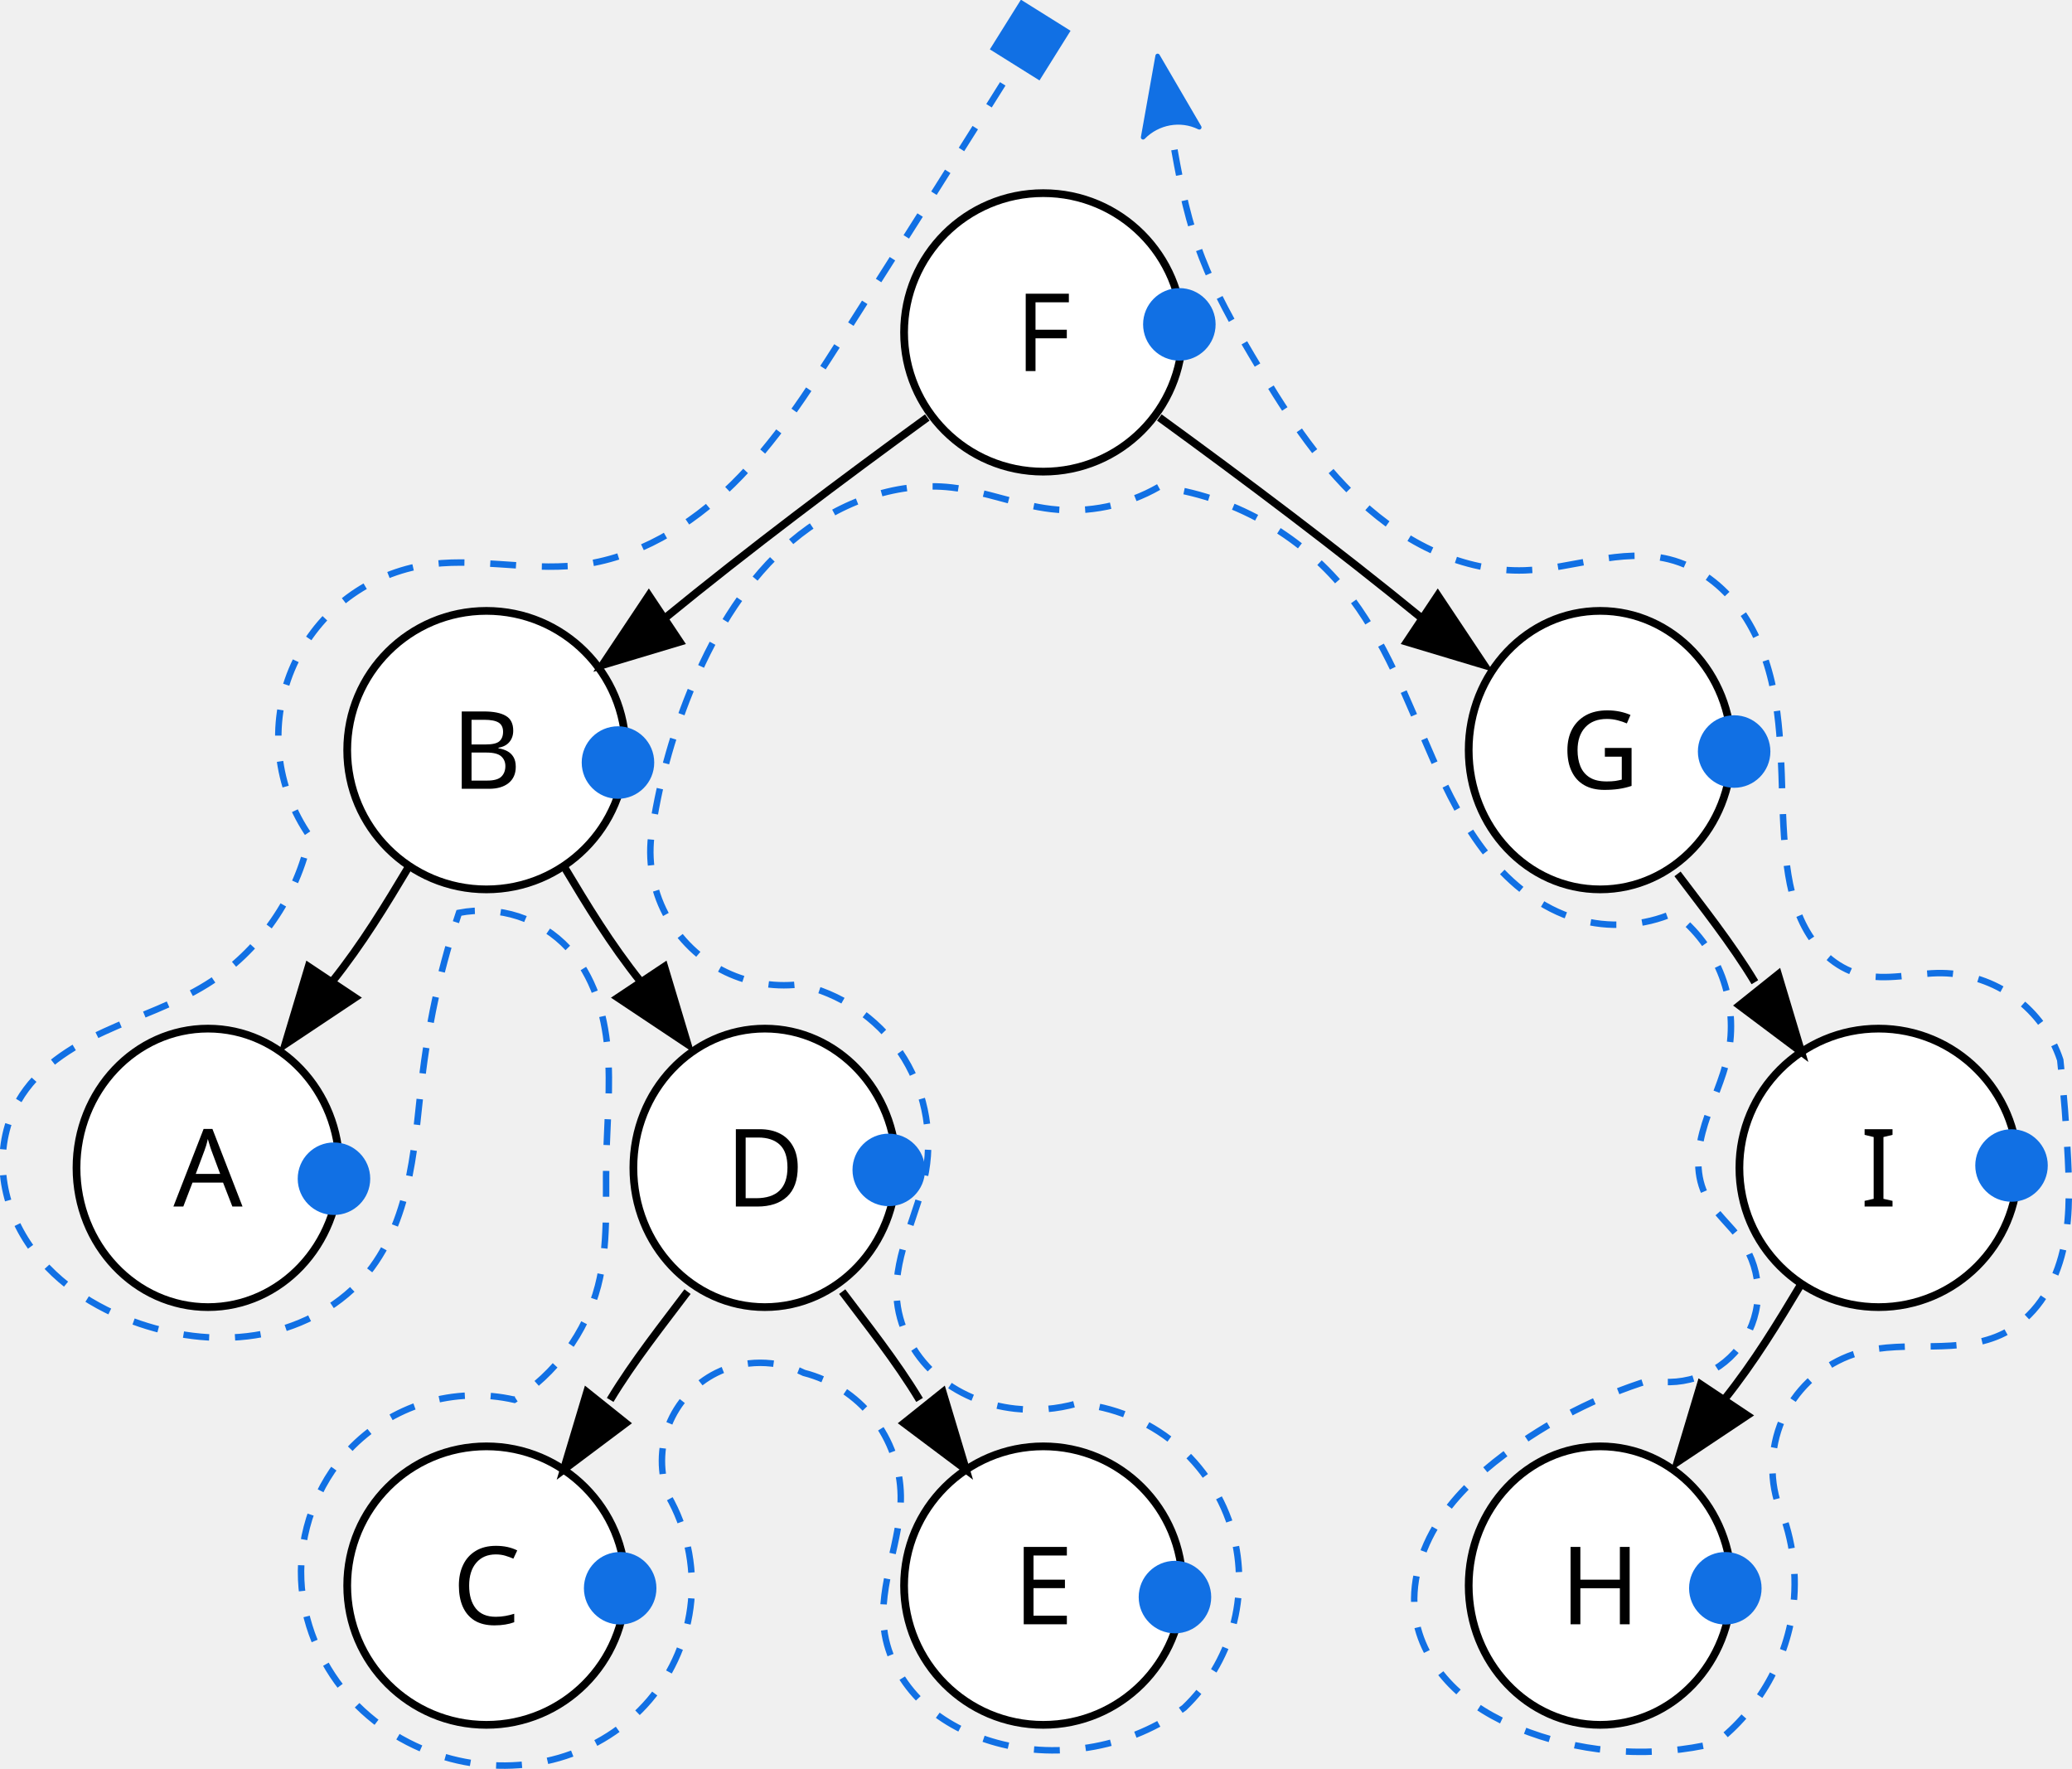
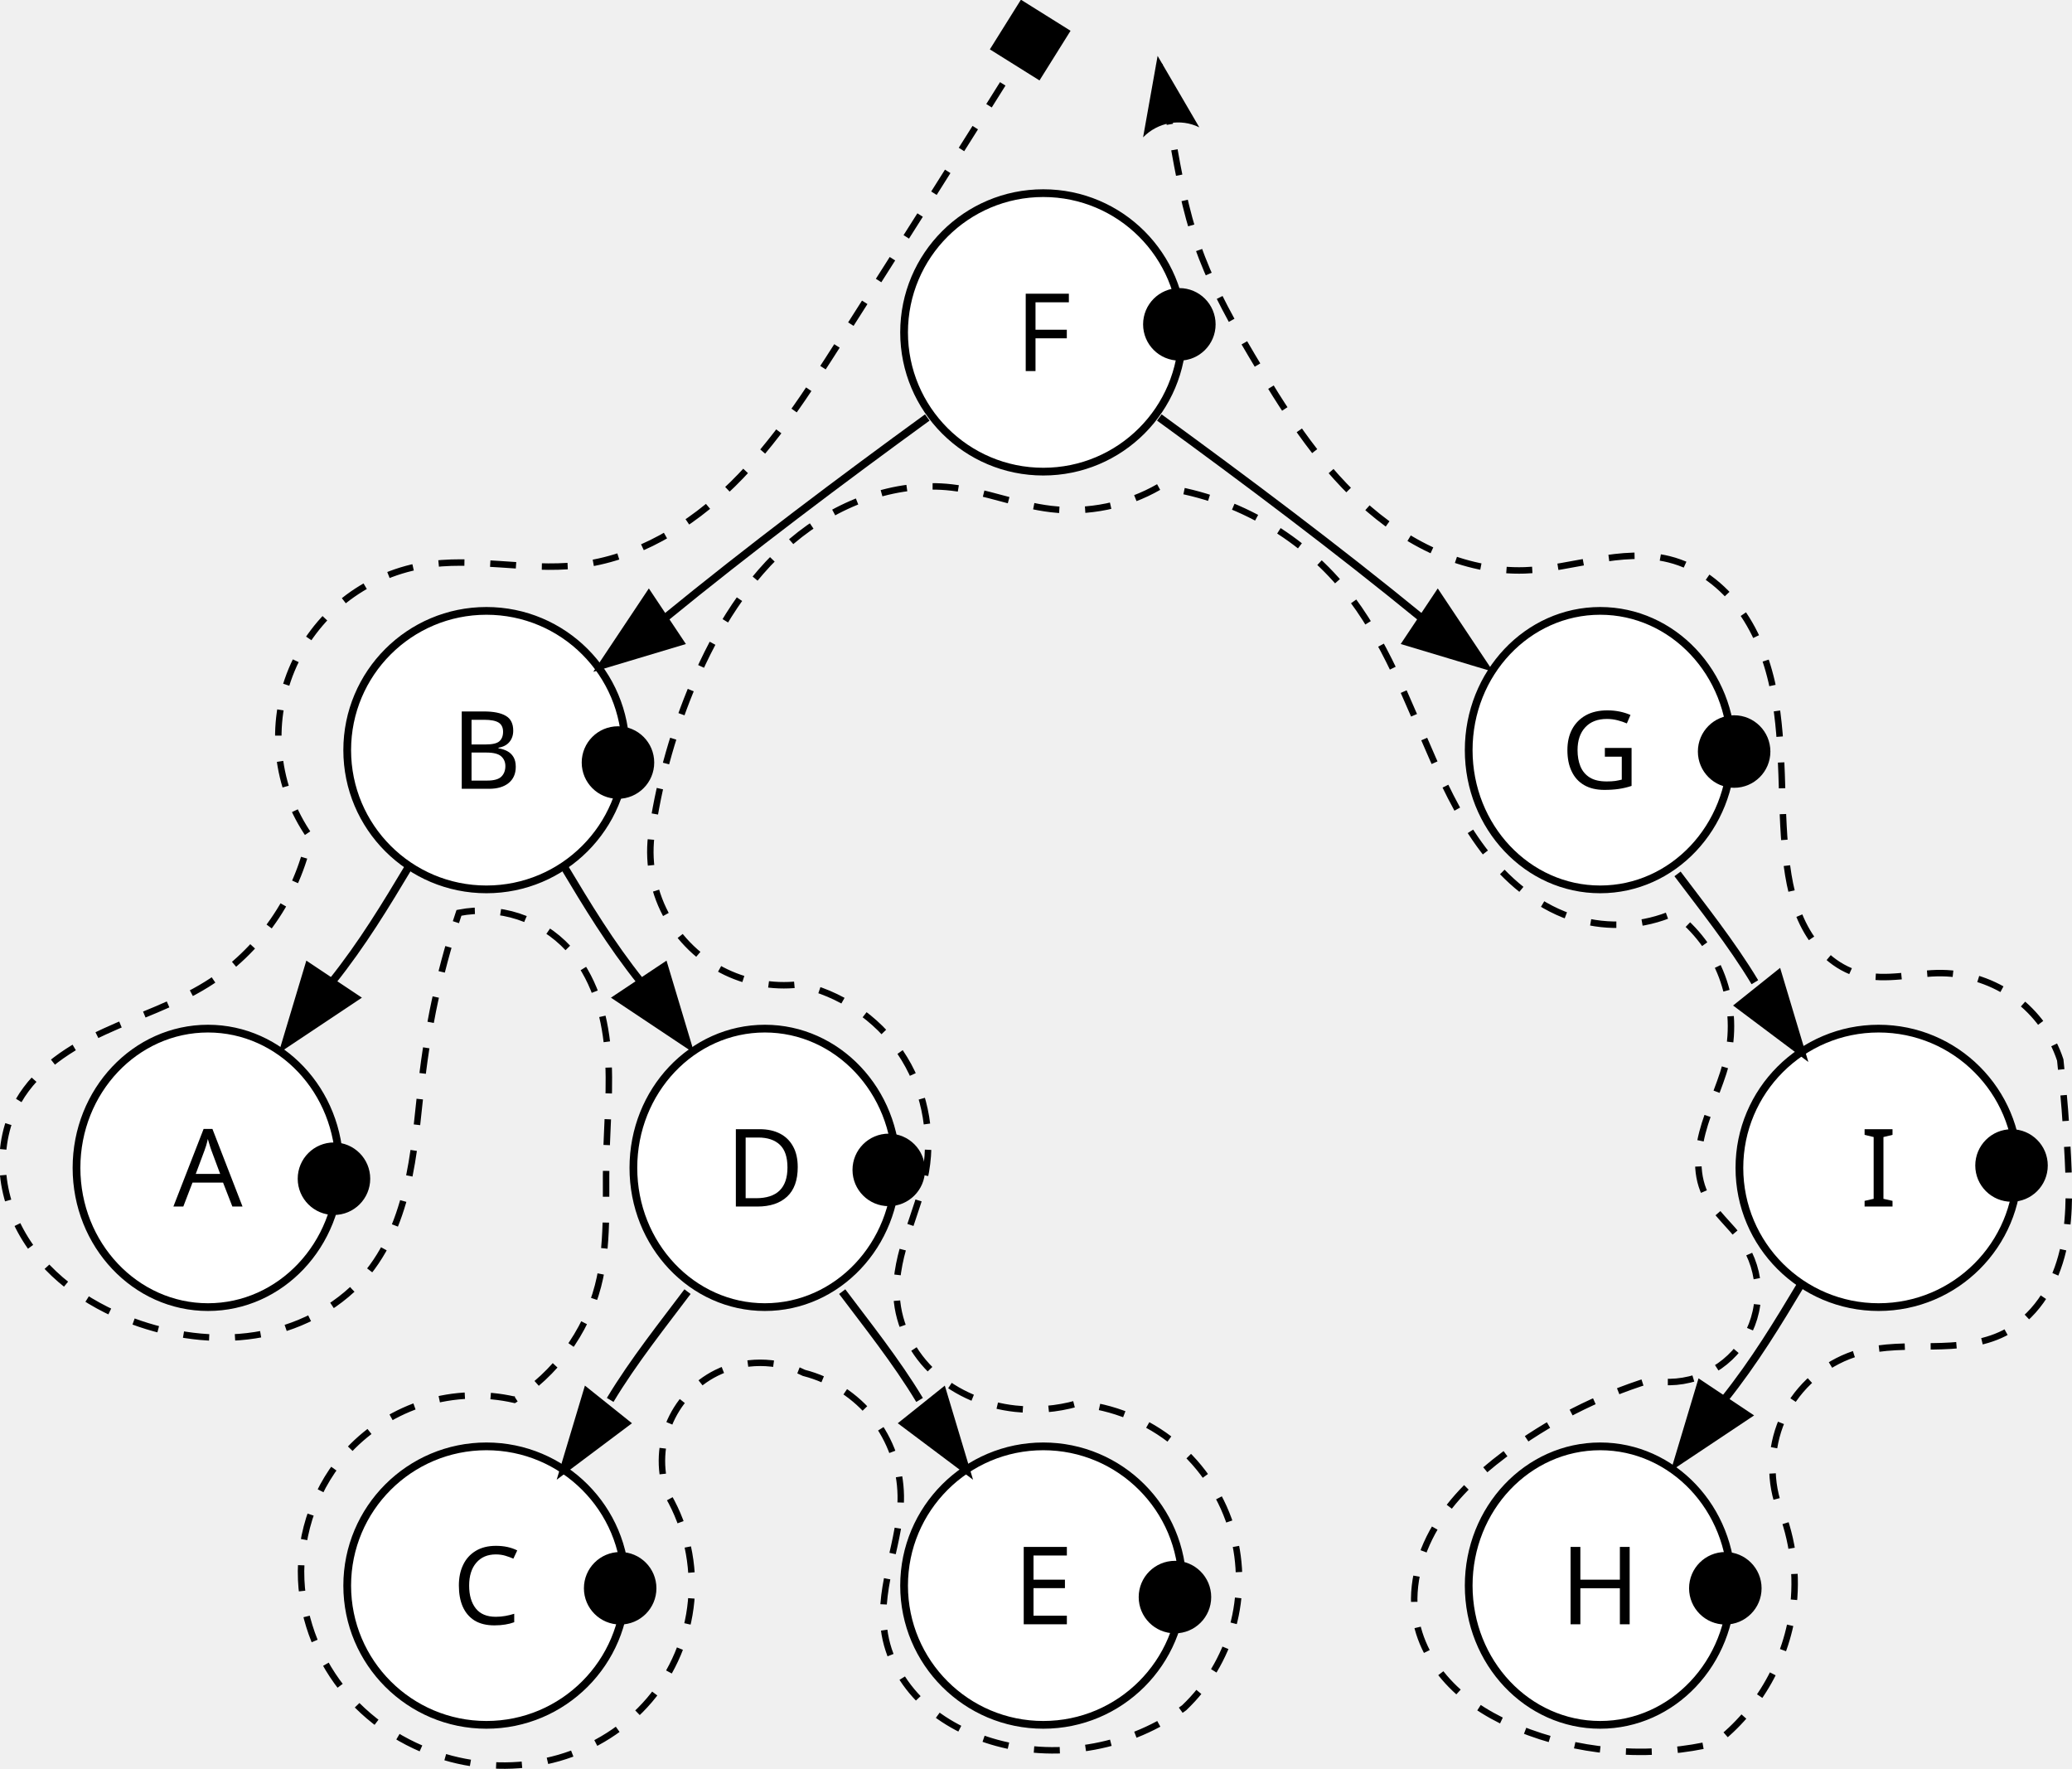
<svg xmlns="http://www.w3.org/2000/svg" width="265.906" height="226.944" id="svg3953" version="1.1">
  <defs id="defs3955">
    <marker orient="auto" refY="0" refX="0" id="SquareL" style="overflow:visible">
-       <path id="path4940" d="M -5,-5 -5,5 5,5 5,-5 -5,-5 z" style="fill-rule:evenodd;fill:#1170e4;stroke:#1170e4;stroke-width:1pt;marker-start:none" transform="scale(0.8,0.8)" />
+       <path id="path4940" d="M -5,-5 -5,5 5,5 5,-5 -5,-5 z" style="fill-rule:evenodd;stroke:#000000;stroke-width:1pt;marker-start:none" transform="scale(0.8,0.8)" />
    </marker>
    <marker style="overflow:visible" id="DistanceStart" refX="0" refY="0" orient="auto">
      <g id="g2300">
-         <path style="fill:#1170e4;stroke:#1170e4;stroke-width:1.15;stroke-linecap:square" d="M 0,0 2,0" id="path2306" />
-         <path style="fill:#1170e4;fill-rule:evenodd;stroke:#1170e4" d="M 0,0 13,4 9,0 13,-4 0,0 z" id="path2302" />
-         <path style="fill:#1170e4;stroke:#1170e4;stroke-width:1;stroke-linecap:square" d="M 0,-4 0,40" id="path2304" />
+         <path style="fill:none;stroke:#ffffff;stroke-width:1.15;stroke-linecap:square" d="M 0,0 2,0" id="path2306" />
+         <path style="fill:#000000;fill-rule:evenodd;stroke:none" d="M 0,0 13,4 9,0 13,-4 0,0 z" id="path2302" />
+         <path style="fill:none;stroke:#000000;stroke-width:1;stroke-linecap:square" d="M 0,-4 0,40" id="path2304" />
      </g>
    </marker>
    <marker orient="auto" refY="0" refX="0" id="DotL" style="overflow:visible">
-       <path id="path4931" d="m -2.5,-1 c 0,2.76 -2.24,5 -5,5 -2.76,0 -5,-2.24 -5,-5 0,-2.76 2.24,-5 5,-5 2.76,0 5,2.24 5,5 z" style="fill:#1170e4;fill-rule:evenodd;stroke:#1170e4;stroke-width:1pt;marker-start:none;marker-end:none" transform="matrix(0.8,0,0,0.8,5.92,0.8)" />
+       <path id="path4931" d="m -2.5,-1 c 0,2.76 -2.24,5 -5,5 -2.76,0 -5,-2.24 -5,-5 0,-2.76 2.24,-5 5,-5 2.76,0 5,2.24 5,5 z" style="fill-rule:evenodd;stroke:#000000;stroke-width:1pt;marker-start:none;marker-end:none" transform="matrix(0.8,0,0,0.8,5.92,0.8)" />
    </marker>
    <marker orient="auto" refY="0" refX="0" id="Arrow2Lend" style="overflow:visible">
-       <path id="path4890" style="font-size:12px;fill-rule:evenodd;fill:#1170e4;stroke:#1170e4;stroke-width:0.625;stroke-linejoin:round" d="M 8.719,4.034 -2.207,0.016 8.719,-4.002 c -1.745,2.372 -1.735,5.617 -6e-7,8.035 z" transform="matrix(-1.1,0,0,-1.1,-1.1,0)" />
+       <path id="path4890" style="font-size:12px;fill-rule:evenodd;stroke-width:0.625;stroke-linejoin:round" d="M 8.719,4.034 -2.207,0.016 8.719,-4.002 c -1.745,2.372 -1.735,5.617 -6e-7,8.035 z" transform="matrix(-1.1,0,0,-1.1,-1.1,0)" />
    </marker>
    <marker orient="auto" refY="0" refX="0" id="Arrow1Lstart" style="overflow:visible">
-       <path id="path4869" d="M 0,0 5,-5 -12.5,0 5,5 0,0 z" style="fill:#1170e4;fill-rule:evenodd;stroke:#1170e4;stroke-width:1pt;marker-start:none" transform="matrix(0.8,0,0,0.8,10,0)" />
+       <path id="path4869" d="M 0,0 5,-5 -12.5,0 5,5 0,0 z" style="fill-rule:evenodd;stroke:#000000;stroke-width:1pt;marker-start:none" transform="matrix(0.8,0,0,0.8,10,0)" />
    </marker>
  </defs>
  <g id="layer1" transform="translate(-275.6562,-78.77478)">
    <g transform="matrix(0.9925764,0,0,0.9925764,278.5265,98.59406)" id="graph0" class="graph" style="font-size:14px;font-family:Times-Roman">
      <g id="node1" class="node">
        <ellipse d="m 78,185 c 0,9.941 -8.059,18 -18,18 -9.941,0 -18,-8.059 -18,-18 0,-9.941 8.059,-18 18,-18 9.941,0 18,8.059 18,18 z" cx="60" cy="185" rx="18" ry="18" style="fill:#ffffff;stroke:#000000" id="ellipse10" />
        <text style="text-anchor:middle" x="60" y="190" id="text12">C</text>
      </g>
      <g id="node2" class="node">
        <ellipse d="m 150,185 c 0,9.941 -8.059,18 -18,18 -9.941,0 -18,-8.059 -18,-18 0,-9.941 8.059,-18 18,-18 9.941,0 18,8.059 18,18 z" cx="132" cy="185" rx="18" ry="18" style="fill:#ffffff;stroke:#000000" id="ellipse17" />
        <text style="text-anchor:middle" x="132" y="190" id="text19">E</text>
      </g>
      <g id="node3" class="node">
        <ellipse d="m 221,185 c 0,9.941 -7.611,18 -17,18 -9.389,0 -17,-8.059 -17,-18 0,-9.941 7.611,-18 17,-18 9.389,0 17,8.059 17,18 z" cx="204" cy="185" rx="17" ry="18" style="fill:#ffffff;stroke:#000000" id="ellipse24" />
        <text style="text-anchor:middle" x="204" y="190" id="text26">H</text>
      </g>
      <g id="node4" class="node">
        <ellipse d="m 41,131 c 0,9.941 -7.611,18 -17,18 -9.389,0 -17,-8.059 -17,-18 0,-9.941 7.611,-18 17,-18 9.389,0 17,8.059 17,18 z" cx="24" cy="131" rx="17" ry="18" style="fill:#ffffff;stroke:#000000" id="ellipse31" />
        <text style="text-anchor:middle" x="24" y="136" id="text33">A</text>
      </g>
      <g id="node5" class="node">
        <ellipse d="m 113,131 c 0,9.941 -7.611,18 -17,18 -9.389,0 -17,-8.059 -17,-18 0,-9.941 7.611,-18 17,-18 9.389,0 17,8.059 17,18 z" cx="96" cy="131" rx="17" ry="18" style="fill:#ffffff;stroke:#000000" id="ellipse38" />
        <text style="text-anchor:middle" x="96" y="136" id="text40">D</text>
      </g>
      <g id="edge6" class="edge">
        <path style="fill:none;stroke:#000000" d="m 86,147 c -3,4 -7,9 -10,14" id="path45" />
        <polygon style="fill:#000000;stroke:#000000" points="78,164 70,170 73,160 78,164 " id="polygon47" />
      </g>
      <g id="edge8" class="edge">
        <path style="fill:none;stroke:#000000" d="m 106,147 c 3,4 7,9 10,14" id="path52" />
        <polygon style="fill:#000000;stroke:#000000" points="119,160 122,170 114,164 119,160 " id="polygon54" />
      </g>
      <g id="node6" class="node">
        <ellipse d="m 258,131 c 0,9.941 -8.059,18 -18,18 -9.941,0 -18,-8.059 -18,-18 0,-9.941 8.059,-18 18,-18 9.941,0 18,8.059 18,18 z" cx="240" cy="131" rx="18" ry="18" style="fill:#ffffff;stroke:#000000" id="ellipse59" />
        <text style="text-anchor:middle" x="240" y="136" id="text61">I</text>
      </g>
      <g id="edge12" class="edge">
        <path style="fill:none;stroke:#000000" d="m 230,146 c -3,5 -6,10 -10,15" id="path66" />
        <polygon style="fill:#000000;stroke:#000000" points="223,163 214,169 217,159 223,163 " id="polygon68" />
      </g>
      <g id="node7" class="node">
        <ellipse d="m 78,77 c 0,9.941 -8.059,18 -18,18 -9.941,0 -18,-8.059 -18,-18 0,-9.941 8.059,-18 18,-18 9.941,0 18,8.059 18,18 z" cx="60" cy="77" rx="18" ry="18" style="fill:#ffffff;stroke:#000000" id="ellipse73" />
        <text style="text-anchor:middle" x="60" y="82" id="text75">B</text>
      </g>
      <g id="edge3" class="edge">
        <path style="fill:none;stroke:#000000" d="m 50,92 c -3,5 -6,10 -10,15" id="path80" />
        <polygon style="fill:#000000;stroke:#000000" points="43,109 34,115 37,105 43,109 " id="polygon82" />
      </g>
      <g id="edge5" class="edge">
        <path style="fill:none;stroke:#000000" d="m 70,92 c 3,5 6,10 10,15" id="path87" />
        <polygon style="fill:#000000;stroke:#000000" points="83,105 86,115 77,109 83,105 " id="polygon89" />
      </g>
      <g id="node8" class="node">
        <ellipse d="m 221,77 c 0,9.941 -7.611,18 -17,18 -9.389,0 -17,-8.059 -17,-18 0,-9.941 7.611,-18 17,-18 9.389,0 17,8.059 17,18 z" cx="204" cy="77" rx="17" ry="18" style="fill:#ffffff;stroke:#000000" id="ellipse94" />
        <text style="text-anchor:middle" x="204" y="82" id="text96">G</text>
      </g>
      <g id="edge11" class="edge">
        <path style="fill:none;stroke:#000000" d="m 214,93 c 3,4 7,9 10,14" id="path101" />
        <polygon style="fill:#000000;stroke:#000000" points="227,106 230,116 222,110 227,106 " id="polygon103" />
      </g>
      <g id="node9" class="node">
        <ellipse d="m 150,23 c 0,9.941 -8.059,18 -18,18 -9.941,0 -18,-8.059 -18,-18 0,-9.941 8.059,-18 18,-18 9.941,0 18,8.059 18,18 z" cx="132" cy="23" rx="18" ry="18" style="fill:#ffffff;stroke:#000000" id="ellipse108" />
        <text style="text-anchor:middle" x="132" y="28" id="text110">F</text>
      </g>
      <g id="edge2" class="edge">
        <path style="fill:none;stroke:#000000" d="M 117,34 C 106,42 94,51 83,60" id="path115" />
        <polygon style="fill:#000000;stroke:#000000" points="85,63 75,66 81,57 85,63 " id="polygon117" />
      </g>
      <g id="edge10" class="edge">
        <path style="fill:none;stroke:#000000" d="m 147,34 c 11,8 23,17 34,26" id="path122" />
        <polygon style="fill:#000000;stroke:#000000" points="183,57 189,66 179,63 183,57 " id="polygon124" />
      </g>
    </g>
-     <path style="fill:none;stroke:#1170e4;stroke-width:0.829;stroke-linecap:butt;stroke-linejoin:miter;stroke-miterlimit:4;stroke-opacity:1;stroke-dasharray:3.316, 3.316;stroke-dashoffset:0;marker-start:url(#SquareL);marker-end:url(#Arrow2Lend)" d="m 407.866,83.916 c -8.092,12.934 -16.242,25.833 -24.448,38.695 -4.109,6.44 -8.28,12.931 -13.725,18.289 -5.443,5.357 -12.351,9.564 -19.942,10.402 -3.305,0.365 -6.644,0.089 -9.961,-0.136 -1e-5,0 -3e-5,0 -4e-5,0 -3.308,-0.224 -6.652,-0.399 -9.919,0.164 -3.679,0.634 -7.192,2.211 -10.111,4.539 -10e-6,1e-5 -2e-5,2e-5 -3e-5,2e-5 -2.919,2.328 -5.238,5.402 -6.674,8.848 -1.436,3.446 -1.988,7.257 -1.587,10.969 0.401,3.712 1.754,7.317 3.893,10.377 -1.573,7.776 -6.477,14.833 -13.215,19.02 -4.086,2.539 -8.721,4.026 -13.09,6.04 -2e-5,0 -3e-5,1e-5 -4e-5,2e-5 -4.367,2.014 -8.657,4.739 -11.057,8.906 -10e-6,1e-5 -10e-6,2e-5 -2e-5,3e-5 -1.55,2.691 -2.21,5.863 -2.007,8.961 0.203,3.099 1.253,6.121 2.893,8.758 3.278,5.274 8.796,8.884 14.679,10.871 10e-6,0 2e-5,1e-5 4e-5,1e-5 5.052,1.706 10.531,2.322 15.766,1.306 1e-5,-1e-5 2e-5,-1e-5 3e-5,-1e-5 5.233,-1.015 10.204,-3.732 13.537,-7.892 2.833,-3.536 4.392,-7.94 5.289,-12.381 0,-1e-5 10e-6,-3e-5 10e-6,-4e-5 0.898,-4.441 1.181,-8.98 1.751,-13.475 0.873,-6.888 2.422,-13.69 4.618,-20.276 2.522,-0.496 5.171,-0.336 7.615,0.46 2.444,0.796 4.679,2.227 6.425,4.113 2e-5,1e-5 3e-5,3e-5 5e-5,5e-5 3.211,3.469 4.631,8.273 5.041,12.983 0.41,4.711 -0.085,9.447 -0.179,14.175 -0.107,5.408 0.302,10.912 -1.06,16.147 -1.557,5.985 -5.486,11.326 -10.736,14.595 -3.776,-0.864 -7.779,-0.722 -11.484,0.407 -3.705,1.129 -7.107,3.245 -9.758,6.068 -4.154,4.423 -6.38,10.585 -6.11,16.646 0,2e-5 0,3e-5 0,4e-5 0.238,5.341 2.369,10.562 5.838,14.629 10e-6,10e-6 2e-5,2e-5 3e-5,3e-5 3.47,4.068 8.248,6.979 13.422,8.326 4.512,1.174 9.341,1.171 13.821,-0.118 4.48,-1.29 8.596,-3.877 11.615,-7.429 3.022,-3.556 4.917,-8.06 5.346,-12.708 10e-6,-3e-5 10e-6,-5e-5 10e-6,-8e-5 0.429,-4.647 -0.61,-9.422 -2.931,-13.471 -1.104,-2.895 -1.09,-6.204 0.039,-9.09 0,-10e-6 1e-5,-3e-5 1e-5,-4e-5 1.128,-2.886 3.362,-5.327 6.137,-6.706 3.472,-1.725 7.761,-1.725 11.233,0 3.479,0.888 6.651,2.949 8.876,5.768 2.225,2.819 3.493,6.382 3.548,9.973 0.045,2.89 -0.667,5.73 -1.3,8.55 -0.633,2.82 -1.194,5.716 -0.846,8.585 0,2e-5 0,3e-5 0,4e-5 0.438,3.608 2.333,6.964 4.973,9.462 2.641,2.498 5.992,4.174 9.498,5.134 10e-6,0 2e-5,1e-5 4e-5,1e-5 8.134,2.226 17.273,0.513 24.049,-4.508 2.954,-2.808 5.13,-6.429 6.222,-10.356 1.092,-3.927 1.099,-8.151 0.019,-12.082 -1.222,-4.449 -3.842,-8.506 -7.395,-11.45 -3.553,-2.944 -8.025,-4.765 -12.624,-5.141 -2e-5,0 -3e-5,0 -4e-5,0 -2.568,0.724 -5.277,0.948 -7.929,0.656 -10e-6,0 -2e-5,0 -4e-5,0 -3.776,-0.416 -7.47,-1.914 -10.288,-4.462 -10e-6,-1e-5 -2e-5,-1e-5 -2e-5,-2e-5 -2.817,-2.547 -4.707,-6.174 -4.91,-9.966 -0.147,-2.748 0.563,-5.469 1.415,-8.086 0.852,-2.617 1.857,-5.201 2.333,-7.912 0.924,-5.267 -0.282,-10.884 -3.286,-15.308 -3.004,-4.424 -7.78,-7.617 -13.016,-8.701 -3.389,0.388 -6.892,-0.268 -9.912,-1.857 -2e-5,-1e-5 -4e-5,-2e-5 -7e-5,-3e-5 -3.236,-1.702 -5.901,-4.473 -7.477,-7.773 -1.575,-3.3 -2.054,-7.115 -1.342,-10.702 0,-2e-5 1e-5,-5e-5 1e-5,-7e-5 0.986,-6.307 2.755,-12.49 5.253,-18.364 1e-5,-2e-5 2e-5,-5e-5 3e-5,-7e-5 2.908,-6.836 6.898,-13.358 12.563,-18.165 5.661,-4.804 13.166,-7.752 20.541,-6.897 4.324,0.502 8.427,2.254 12.751,2.762 4.758,0.559 9.691,-0.455 13.843,-2.845 2e-5,-2e-5 4e-5,-3e-5 6e-5,-4e-5 9.24,1.134 17.984,5.978 23.845,13.21 5.152,6.358 7.996,14.215 11.306,21.699 1.925,4.351 4.058,8.661 7.033,12.374 10e-6,2e-5 3e-5,4e-5 5e-5,6e-5 2.975,3.712 6.873,6.824 11.435,8.169 2e-5,1e-5 5e-5,1e-5 7e-5,2e-5 4.083,1.204 8.592,0.917 12.489,-0.795 2.771,2.063 4.932,4.935 6.148,8.168 10e-6,2e-5 2e-5,4e-5 2e-5,6e-5 1.215,3.233 1.48,6.819 0.754,10.196 -0.645,3.001 -2.038,5.785 -2.95,8.716 -0.456,1.466 -0.792,2.979 -0.842,4.513 -0.05,1.534 0.195,3.095 0.855,4.48 1.122,2.353 3.318,4 4.789,6.152 10e-6,2e-5 3e-5,4e-5 4e-5,6e-5 1.285,1.881 1.993,4.151 2.004,6.429 0,2e-5 0,5e-5 0,7e-5 0.011,2.278 -0.674,4.555 -1.94,6.448 -1.266,1.893 -3.109,3.396 -5.218,4.256 -2.109,0.859 -4.478,1.072 -6.707,0.603 -6.72,2.08 -13.077,5.33 -18.697,9.56 -3.434,2.584 -6.638,5.585 -8.832,9.28 -2.193,3.694 -3.307,8.163 -2.401,12.363 0.738,3.425 2.776,6.491 5.391,8.823 2.615,2.332 5.788,3.973 9.08,5.172 2e-5,1e-5 5e-5,2e-5 7e-5,3e-5 7.6,2.769 16.02,3.251 23.886,1.367 2e-5,-10e-6 4e-5,-3e-5 6e-5,-4e-5 5.556,-4.244 9.267,-10.84 10.009,-17.791 0.483,-4.519 -0.255,-9.164 -2.113,-13.311 -1.128,-3.871 -0.642,-8.192 1.317,-11.716 1.959,-3.524 5.372,-6.218 9.255,-7.304 3.034,-0.848 6.239,-0.741 9.389,-0.784 3.15,-0.043 6.404,-0.27 9.21,-1.701 1.871,-0.954 3.463,-2.414 4.682,-4.124 1.219,-1.709 2.074,-3.663 2.631,-5.688 0,-2e-5 10e-6,-4e-5 2e-5,-7e-5 1.114,-4.049 1.045,-8.321 0.845,-12.515 0,-2e-5 0,-5e-5 0,-7e-5 -0.203,-4.246 -0.532,-8.485 -0.987,-12.711 -1.047,-3.184 -3.11,-6.027 -5.812,-8.01 -2.702,-1.983 -6.034,-3.097 -9.385,-3.139 -1.771,-0.022 -3.53,0.245 -5.294,0.401 -1.764,0.156 -3.568,0.199 -5.278,-0.263 -1.525,-0.411 -2.931,-1.218 -4.113,-2.266 -2e-5,-2e-5 -3e-5,-3e-5 -5e-5,-5e-5 -1.181,-1.048 -2.142,-2.333 -2.887,-3.726 -1.49,-2.785 -2.111,-5.952 -2.447,-9.093 0,-2e-5 -10e-6,-5e-5 -10e-6,-7e-5 -0.75,-6.999 -0.186,-14.132 -1.525,-21.043 -0.729,-3.766 -2.046,-7.469 -4.287,-10.582 -2.24,-3.112 -5.467,-5.605 -9.189,-6.526 -3.021,-0.748 -6.202,-0.446 -9.271,0.072 -3.069,0.518 -6.12,1.249 -9.231,1.351 -2e-5,0 -5e-5,0 -7e-5,0 -3.903,0.128 -7.811,-0.75 -11.383,-2.329 -3.572,-1.579 -6.818,-3.847 -9.691,-6.492 -5.747,-5.291 -9.967,-12.003 -13.946,-18.725 -2.399,-4.052 -4.713,-8.179 -6.408,-12.572 -1.695,-4.393 -2.679,-9.026 -3.503,-13.662 l -1.982,-11.15" id="path2938" />
-     <path style="fill:#1170e4;fill-opacity:1;stroke:#1170e4;stroke-width:1.048;stroke-linejoin:round;stroke-miterlimit:4;stroke-opacity:1;stroke-dasharray:none;stroke-dashoffset:0" id="path5876" d="m -141.429,122.705 c 0,2.959 -2.398,5.357 -5.357,5.357 -2.959,0 -5.357,-2.398 -5.357,-5.357 0,-2.959 2.398,-5.357 5.357,-5.357 2.959,0 5.357,2.398 5.357,5.357 z" transform="matrix(0.7910759,0,0,0.7910759,471.0802,79.54631)" />
-     <path style="fill:#1170e4;fill-opacity:1;stroke:#1170e4;stroke-width:1.048;stroke-linejoin:round;stroke-miterlimit:4;stroke-opacity:1;stroke-dasharray:none;stroke-dashoffset:0" id="path5876-9" d="m -141.429,122.705 c 0,2.959 -2.398,5.357 -5.357,5.357 -2.959,0 -5.357,-2.398 -5.357,-5.357 0,-2.959 2.398,-5.357 5.357,-5.357 2.959,0 5.357,2.398 5.357,5.357 z" transform="matrix(0.7910759,0,0,0.7910759,543.1246,23.32342)" />
-     <path style="fill:#1170e4;fill-opacity:1;stroke:#1170e4;stroke-width:1.048;stroke-linejoin:round;stroke-miterlimit:4;stroke-opacity:1;stroke-dasharray:none;stroke-dashoffset:0" id="path5876-2" d="m -141.429,122.705 c 0,2.959 -2.398,5.357 -5.357,5.357 -2.959,0 -5.357,-2.398 -5.357,-5.357 0,-2.959 2.398,-5.357 5.357,-5.357 2.959,0 5.357,2.398 5.357,5.357 z" transform="matrix(0.7910759,0,0,0.7910759,434.6342,132.9439)" />
-     <path style="fill:#1170e4;fill-opacity:1;stroke:#1170e4;stroke-width:1.048;stroke-linejoin:round;stroke-miterlimit:4;stroke-opacity:1;stroke-dasharray:none;stroke-dashoffset:0" id="path5876-95" d="m -141.429,122.705 c 0,2.959 -2.398,5.357 -5.357,5.357 -2.959,0 -5.357,-2.398 -5.357,-5.357 0,-2.959 2.398,-5.357 5.357,-5.357 2.959,0 5.357,2.398 5.357,5.357 z" transform="matrix(0.7910759,0,0,0.7910759,471.3627,185.494)" />
-     <path style="fill:#1170e4;fill-opacity:1;stroke:#1170e4;stroke-width:1.048;stroke-linejoin:round;stroke-miterlimit:4;stroke-opacity:1;stroke-dasharray:none;stroke-dashoffset:0" id="path5876-3" d="m -141.429,122.705 c 0,2.959 -2.398,5.357 -5.357,5.357 -2.959,0 -5.357,-2.398 -5.357,-5.357 0,-2.959 2.398,-5.357 5.357,-5.357 2.959,0 5.357,2.398 5.357,5.357 z" transform="matrix(0.7910759,0,0,0.7910759,505.831,131.8138)" />
-     <path style="fill:#1170e4;fill-opacity:1;stroke:#1170e4;stroke-width:1.048;stroke-linejoin:round;stroke-miterlimit:4;stroke-opacity:1;stroke-dasharray:none;stroke-dashoffset:0" id="path5876-27" d="m -141.429,122.705 c 0,2.959 -2.398,5.357 -5.357,5.357 -2.959,0 -5.357,-2.398 -5.357,-5.357 0,-2.959 2.398,-5.357 5.357,-5.357 2.959,0 5.357,2.398 5.357,5.357 z" transform="matrix(0.7910759,0,0,0.7910759,542.5595,186.6241)" />
-     <path style="fill:#1170e4;fill-opacity:1;stroke:#1170e4;stroke-width:1.048;stroke-linejoin:round;stroke-miterlimit:4;stroke-opacity:1;stroke-dasharray:none;stroke-dashoffset:0" id="path5876-31" d="m -141.429,122.705 c 0,2.959 -2.398,5.357 -5.357,5.357 -2.959,0 -5.357,-2.398 -5.357,-5.357 0,-2.959 2.398,-5.357 5.357,-5.357 2.959,0 5.357,2.398 5.357,5.357 z" transform="matrix(0.7910759,0,0,0.7910759,614.3214,78.13368)" />
-     <path style="fill:#1170e4;fill-opacity:1;stroke:#1170e4;stroke-width:1.048;stroke-linejoin:round;stroke-miterlimit:4;stroke-opacity:1;stroke-dasharray:none;stroke-dashoffset:0" id="path5876-8" d="m -141.429,122.705 c 0,2.959 -2.398,5.357 -5.357,5.357 -2.959,0 -5.357,-2.398 -5.357,-5.357 0,-2.959 2.398,-5.357 5.357,-5.357 2.959,0 5.357,2.398 5.357,5.357 z" transform="matrix(0.7910759,0,0,0.7910759,649.9198,131.2488)" />
-     <path style="fill:#1170e4;fill-opacity:1;stroke:#1170e4;stroke-width:1.048;stroke-linejoin:round;stroke-miterlimit:4;stroke-opacity:1;stroke-dasharray:none;stroke-dashoffset:0" id="path5876-5" d="m -141.429,122.705 c 0,2.959 -2.398,5.357 -5.357,5.357 -2.959,0 -5.357,-2.398 -5.357,-5.357 0,-2.959 2.398,-5.357 5.357,-5.357 2.959,0 5.357,2.398 5.357,5.357 z" transform="matrix(0.7910759,0,0,0.7910759,613.1913,185.494)" />
+     <path style="fill:none;stroke:#000000;stroke-width:0.829;stroke-linecap:butt;stroke-linejoin:miter;stroke-miterlimit:4;stroke-opacity:1;stroke-dasharray:3.316, 3.316;stroke-dashoffset:0;marker-start:url(#SquareL);marker-end:url(#Arrow2Lend)" d="m 407.866,83.916 c -8.092,12.934 -16.242,25.833 -24.448,38.695 -4.109,6.44 -8.28,12.931 -13.725,18.289 -5.443,5.357 -12.351,9.564 -19.942,10.402 -3.305,0.365 -6.644,0.089 -9.961,-0.136 -1e-5,0 -3e-5,0 -4e-5,0 -3.308,-0.224 -6.652,-0.399 -9.919,0.164 -3.679,0.634 -7.192,2.211 -10.111,4.539 -10e-6,1e-5 -2e-5,2e-5 -3e-5,2e-5 -2.919,2.328 -5.238,5.402 -6.674,8.848 -1.436,3.446 -1.988,7.257 -1.587,10.969 0.401,3.712 1.754,7.317 3.893,10.377 -1.573,7.776 -6.477,14.833 -13.215,19.02 -4.086,2.539 -8.721,4.026 -13.09,6.04 -2e-5,0 -3e-5,1e-5 -4e-5,2e-5 -4.367,2.014 -8.657,4.739 -11.057,8.906 -10e-6,1e-5 -10e-6,2e-5 -2e-5,3e-5 -1.55,2.691 -2.21,5.863 -2.007,8.961 0.203,3.099 1.253,6.121 2.893,8.758 3.278,5.274 8.796,8.884 14.679,10.871 10e-6,0 2e-5,1e-5 4e-5,1e-5 5.052,1.706 10.531,2.322 15.766,1.306 1e-5,-1e-5 2e-5,-1e-5 3e-5,-1e-5 5.233,-1.015 10.204,-3.732 13.537,-7.892 2.833,-3.536 4.392,-7.94 5.289,-12.381 0,-1e-5 10e-6,-3e-5 10e-6,-4e-5 0.898,-4.441 1.181,-8.98 1.751,-13.475 0.873,-6.888 2.422,-13.69 4.618,-20.276 2.522,-0.496 5.171,-0.336 7.615,0.46 2.444,0.796 4.679,2.227 6.425,4.113 2e-5,1e-5 3e-5,3e-5 5e-5,5e-5 3.211,3.469 4.631,8.273 5.041,12.983 0.41,4.711 -0.085,9.447 -0.179,14.175 -0.107,5.408 0.302,10.912 -1.06,16.147 -1.557,5.985 -5.486,11.326 -10.736,14.595 -3.776,-0.864 -7.779,-0.722 -11.484,0.407 -3.705,1.129 -7.107,3.245 -9.758,6.068 -4.154,4.423 -6.38,10.585 -6.11,16.646 0,2e-5 0,3e-5 0,4e-5 0.238,5.341 2.369,10.562 5.838,14.629 10e-6,10e-6 2e-5,2e-5 3e-5,3e-5 3.47,4.068 8.248,6.979 13.422,8.326 4.512,1.174 9.341,1.171 13.821,-0.118 4.48,-1.29 8.596,-3.877 11.615,-7.429 3.022,-3.556 4.917,-8.06 5.346,-12.708 10e-6,-3e-5 10e-6,-5e-5 10e-6,-8e-5 0.429,-4.647 -0.61,-9.422 -2.931,-13.471 -1.104,-2.895 -1.09,-6.204 0.039,-9.09 0,-10e-6 1e-5,-3e-5 1e-5,-4e-5 1.128,-2.886 3.362,-5.327 6.137,-6.706 3.472,-1.725 7.761,-1.725 11.233,0 3.479,0.888 6.651,2.949 8.876,5.768 2.225,2.819 3.493,6.382 3.548,9.973 0.045,2.89 -0.667,5.73 -1.3,8.55 -0.633,2.82 -1.194,5.716 -0.846,8.585 0,2e-5 0,3e-5 0,4e-5 0.438,3.608 2.333,6.964 4.973,9.462 2.641,2.498 5.992,4.174 9.498,5.134 10e-6,0 2e-5,1e-5 4e-5,1e-5 8.134,2.226 17.273,0.513 24.049,-4.508 2.954,-2.808 5.13,-6.429 6.222,-10.356 1.092,-3.927 1.099,-8.151 0.019,-12.082 -1.222,-4.449 -3.842,-8.506 -7.395,-11.45 -3.553,-2.944 -8.025,-4.765 -12.624,-5.141 -2e-5,0 -3e-5,0 -4e-5,0 -2.568,0.724 -5.277,0.948 -7.929,0.656 -10e-6,0 -2e-5,0 -4e-5,0 -3.776,-0.416 -7.47,-1.914 -10.288,-4.462 -10e-6,-1e-5 -2e-5,-1e-5 -2e-5,-2e-5 -2.817,-2.547 -4.707,-6.174 -4.91,-9.966 -0.147,-2.748 0.563,-5.469 1.415,-8.086 0.852,-2.617 1.857,-5.201 2.333,-7.912 0.924,-5.267 -0.282,-10.884 -3.286,-15.308 -3.004,-4.424 -7.78,-7.617 -13.016,-8.701 -3.389,0.388 -6.892,-0.268 -9.912,-1.857 -2e-5,-1e-5 -4e-5,-2e-5 -7e-5,-3e-5 -3.236,-1.702 -5.901,-4.473 -7.477,-7.773 -1.575,-3.3 -2.054,-7.115 -1.342,-10.702 0,-2e-5 1e-5,-5e-5 1e-5,-7e-5 0.986,-6.307 2.755,-12.49 5.253,-18.364 1e-5,-2e-5 2e-5,-5e-5 3e-5,-7e-5 2.908,-6.836 6.898,-13.358 12.563,-18.165 5.661,-4.804 13.166,-7.752 20.541,-6.897 4.324,0.502 8.427,2.254 12.751,2.762 4.758,0.559 9.691,-0.455 13.843,-2.845 2e-5,-2e-5 4e-5,-3e-5 6e-5,-4e-5 9.24,1.134 17.984,5.978 23.845,13.21 5.152,6.358 7.996,14.215 11.306,21.699 1.925,4.351 4.058,8.661 7.033,12.374 10e-6,2e-5 3e-5,4e-5 5e-5,6e-5 2.975,3.712 6.873,6.824 11.435,8.169 2e-5,1e-5 5e-5,1e-5 7e-5,2e-5 4.083,1.204 8.592,0.917 12.489,-0.795 2.771,2.063 4.932,4.935 6.148,8.168 10e-6,2e-5 2e-5,4e-5 2e-5,6e-5 1.215,3.233 1.48,6.819 0.754,10.196 -0.645,3.001 -2.038,5.785 -2.95,8.716 -0.456,1.466 -0.792,2.979 -0.842,4.513 -0.05,1.534 0.195,3.095 0.855,4.48 1.122,2.353 3.318,4 4.789,6.152 10e-6,2e-5 3e-5,4e-5 4e-5,6e-5 1.285,1.881 1.993,4.151 2.004,6.429 0,2e-5 0,5e-5 0,7e-5 0.011,2.278 -0.674,4.555 -1.94,6.448 -1.266,1.893 -3.109,3.396 -5.218,4.256 -2.109,0.859 -4.478,1.072 -6.707,0.603 -6.72,2.08 -13.077,5.33 -18.697,9.56 -3.434,2.584 -6.638,5.585 -8.832,9.28 -2.193,3.694 -3.307,8.163 -2.401,12.363 0.738,3.425 2.776,6.491 5.391,8.823 2.615,2.332 5.788,3.973 9.08,5.172 2e-5,1e-5 5e-5,2e-5 7e-5,3e-5 7.6,2.769 16.02,3.251 23.886,1.367 2e-5,-10e-6 4e-5,-3e-5 6e-5,-4e-5 5.556,-4.244 9.267,-10.84 10.009,-17.791 0.483,-4.519 -0.255,-9.164 -2.113,-13.311 -1.128,-3.871 -0.642,-8.192 1.317,-11.716 1.959,-3.524 5.372,-6.218 9.255,-7.304 3.034,-0.848 6.239,-0.741 9.389,-0.784 3.15,-0.043 6.404,-0.27 9.21,-1.701 1.871,-0.954 3.463,-2.414 4.682,-4.124 1.219,-1.709 2.074,-3.663 2.631,-5.688 0,-2e-5 10e-6,-4e-5 2e-5,-7e-5 1.114,-4.049 1.045,-8.321 0.845,-12.515 0,-2e-5 0,-5e-5 0,-7e-5 -0.203,-4.246 -0.532,-8.485 -0.987,-12.711 -1.047,-3.184 -3.11,-6.027 -5.812,-8.01 -2.702,-1.983 -6.034,-3.097 -9.385,-3.139 -1.771,-0.022 -3.53,0.245 -5.294,0.401 -1.764,0.156 -3.568,0.199 -5.278,-0.263 -1.525,-0.411 -2.931,-1.218 -4.113,-2.266 -2e-5,-2e-5 -3e-5,-3e-5 -5e-5,-5e-5 -1.181,-1.048 -2.142,-2.333 -2.887,-3.726 -1.49,-2.785 -2.111,-5.952 -2.447,-9.093 0,-2e-5 -10e-6,-5e-5 -10e-6,-7e-5 -0.75,-6.999 -0.186,-14.132 -1.525,-21.043 -0.729,-3.766 -2.046,-7.469 -4.287,-10.582 -2.24,-3.112 -5.467,-5.605 -9.189,-6.526 -3.021,-0.748 -6.202,-0.446 -9.271,0.072 -3.069,0.518 -6.12,1.249 -9.231,1.351 -2e-5,0 -5e-5,0 -7e-5,0 -3.903,0.128 -7.811,-0.75 -11.383,-2.329 -3.572,-1.579 -6.818,-3.847 -9.691,-6.492 -5.747,-5.291 -9.967,-12.003 -13.946,-18.725 -2.399,-4.052 -4.713,-8.179 -6.408,-12.572 -1.695,-4.393 -2.679,-9.026 -3.503,-13.662 l -1.982,-11.15" id="path2938" />
+     <path style="fill:#000000;fill-opacity:1;stroke:#000000;stroke-width:1.048;stroke-linejoin:round;stroke-miterlimit:4;stroke-opacity:1;stroke-dasharray:none;stroke-dashoffset:0" id="path5876" d="m -141.429,122.705 c 0,2.959 -2.398,5.357 -5.357,5.357 -2.959,0 -5.357,-2.398 -5.357,-5.357 0,-2.959 2.398,-5.357 5.357,-5.357 2.959,0 5.357,2.398 5.357,5.357 z" transform="matrix(0.7910759,0,0,0.7910759,471.0802,79.54631)" />
+     <path style="fill:#000000;fill-opacity:1;stroke:#000000;stroke-width:1.048;stroke-linejoin:round;stroke-miterlimit:4;stroke-opacity:1;stroke-dasharray:none;stroke-dashoffset:0" id="path5876-9" d="m -141.429,122.705 c 0,2.959 -2.398,5.357 -5.357,5.357 -2.959,0 -5.357,-2.398 -5.357,-5.357 0,-2.959 2.398,-5.357 5.357,-5.357 2.959,0 5.357,2.398 5.357,5.357 z" transform="matrix(0.7910759,0,0,0.7910759,543.1246,23.32342)" />
+     <path style="fill:#000000;fill-opacity:1;stroke:#000000;stroke-width:1.048;stroke-linejoin:round;stroke-miterlimit:4;stroke-opacity:1;stroke-dasharray:none;stroke-dashoffset:0" id="path5876-2" d="m -141.429,122.705 c 0,2.959 -2.398,5.357 -5.357,5.357 -2.959,0 -5.357,-2.398 -5.357,-5.357 0,-2.959 2.398,-5.357 5.357,-5.357 2.959,0 5.357,2.398 5.357,5.357 z" transform="matrix(0.7910759,0,0,0.7910759,434.6342,132.9439)" />
+     <path style="fill:#000000;fill-opacity:1;stroke:#000000;stroke-width:1.048;stroke-linejoin:round;stroke-miterlimit:4;stroke-opacity:1;stroke-dasharray:none;stroke-dashoffset:0" id="path5876-95" d="m -141.429,122.705 c 0,2.959 -2.398,5.357 -5.357,5.357 -2.959,0 -5.357,-2.398 -5.357,-5.357 0,-2.959 2.398,-5.357 5.357,-5.357 2.959,0 5.357,2.398 5.357,5.357 z" transform="matrix(0.7910759,0,0,0.7910759,471.3627,185.494)" />
+     <path style="fill:#000000;fill-opacity:1;stroke:#000000;stroke-width:1.048;stroke-linejoin:round;stroke-miterlimit:4;stroke-opacity:1;stroke-dasharray:none;stroke-dashoffset:0" id="path5876-3" d="m -141.429,122.705 c 0,2.959 -2.398,5.357 -5.357,5.357 -2.959,0 -5.357,-2.398 -5.357,-5.357 0,-2.959 2.398,-5.357 5.357,-5.357 2.959,0 5.357,2.398 5.357,5.357 z" transform="matrix(0.7910759,0,0,0.7910759,505.831,131.8138)" />
+     <path style="fill:#000000;fill-opacity:1;stroke:#000000;stroke-width:1.048;stroke-linejoin:round;stroke-miterlimit:4;stroke-opacity:1;stroke-dasharray:none;stroke-dashoffset:0" id="path5876-27" d="m -141.429,122.705 c 0,2.959 -2.398,5.357 -5.357,5.357 -2.959,0 -5.357,-2.398 -5.357,-5.357 0,-2.959 2.398,-5.357 5.357,-5.357 2.959,0 5.357,2.398 5.357,5.357 z" transform="matrix(0.7910759,0,0,0.7910759,542.5595,186.6241)" />
+     <path style="fill:#000000;fill-opacity:1;stroke:#000000;stroke-width:1.048;stroke-linejoin:round;stroke-miterlimit:4;stroke-opacity:1;stroke-dasharray:none;stroke-dashoffset:0" id="path5876-31" d="m -141.429,122.705 c 0,2.959 -2.398,5.357 -5.357,5.357 -2.959,0 -5.357,-2.398 -5.357,-5.357 0,-2.959 2.398,-5.357 5.357,-5.357 2.959,0 5.357,2.398 5.357,5.357 z" transform="matrix(0.7910759,0,0,0.7910759,614.3214,78.13368)" />
+     <path style="fill:#000000;fill-opacity:1;stroke:#000000;stroke-width:1.048;stroke-linejoin:round;stroke-miterlimit:4;stroke-opacity:1;stroke-dasharray:none;stroke-dashoffset:0" id="path5876-8" d="m -141.429,122.705 c 0,2.959 -2.398,5.357 -5.357,5.357 -2.959,0 -5.357,-2.398 -5.357,-5.357 0,-2.959 2.398,-5.357 5.357,-5.357 2.959,0 5.357,2.398 5.357,5.357 z" transform="matrix(0.7910759,0,0,0.7910759,649.9198,131.2488)" />
+     <path style="fill:#000000;fill-opacity:1;stroke:#000000;stroke-width:1.048;stroke-linejoin:round;stroke-miterlimit:4;stroke-opacity:1;stroke-dasharray:none;stroke-dashoffset:0" id="path5876-5" d="m -141.429,122.705 c 0,2.959 -2.398,5.357 -5.357,5.357 -2.959,0 -5.357,-2.398 -5.357,-5.357 0,-2.959 2.398,-5.357 5.357,-5.357 2.959,0 5.357,2.398 5.357,5.357 z" transform="matrix(0.7910759,0,0,0.7910759,613.1913,185.494)" />
  </g>
</svg>
